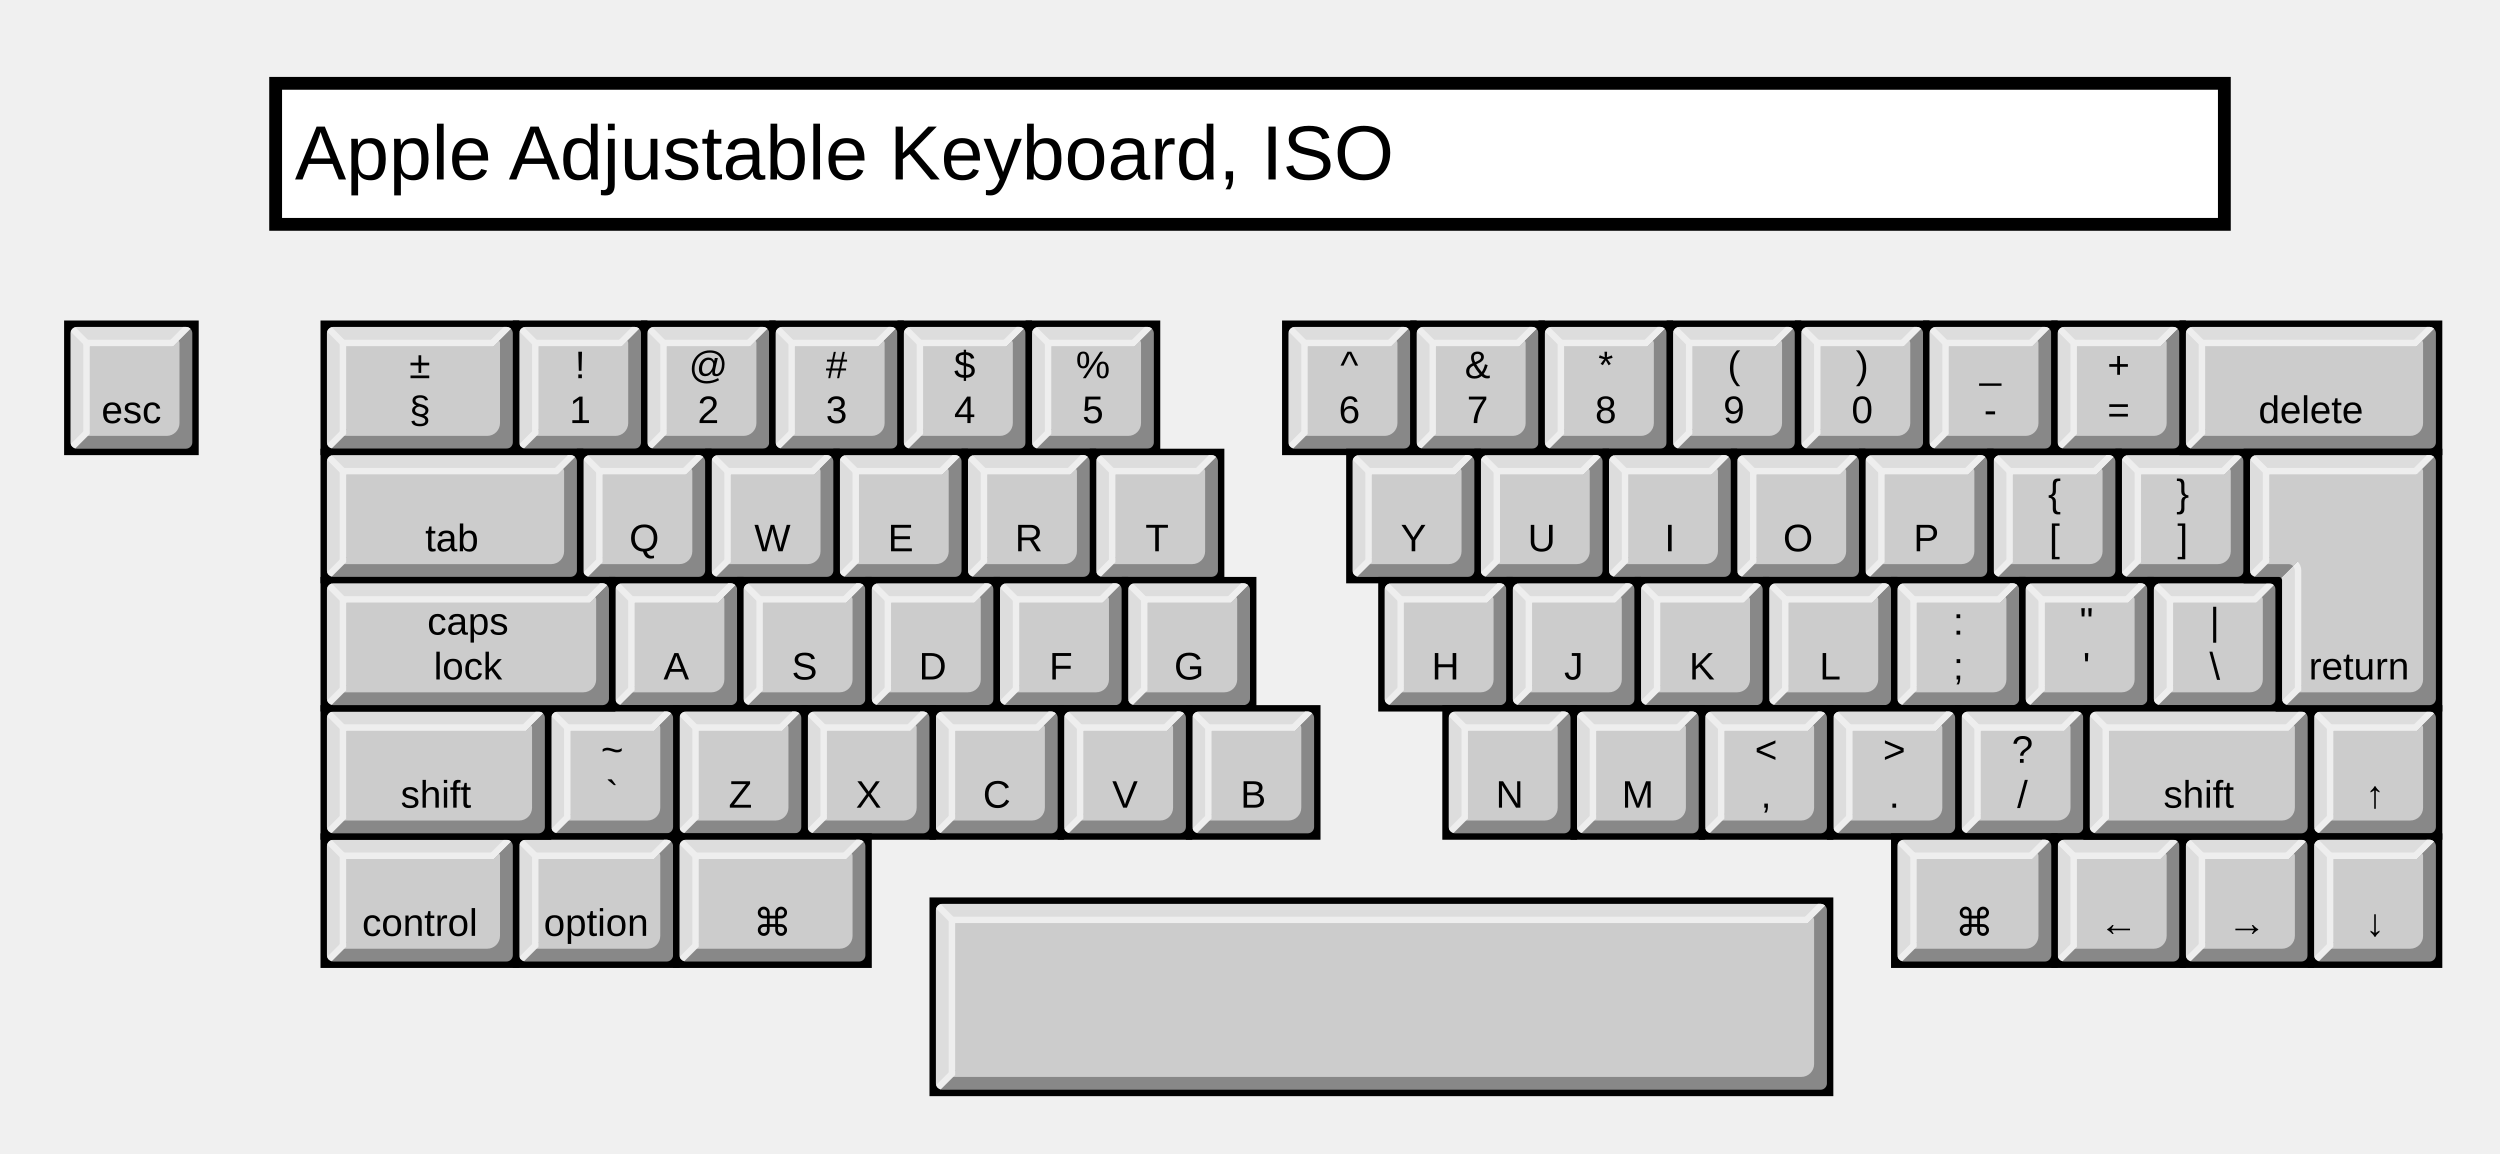
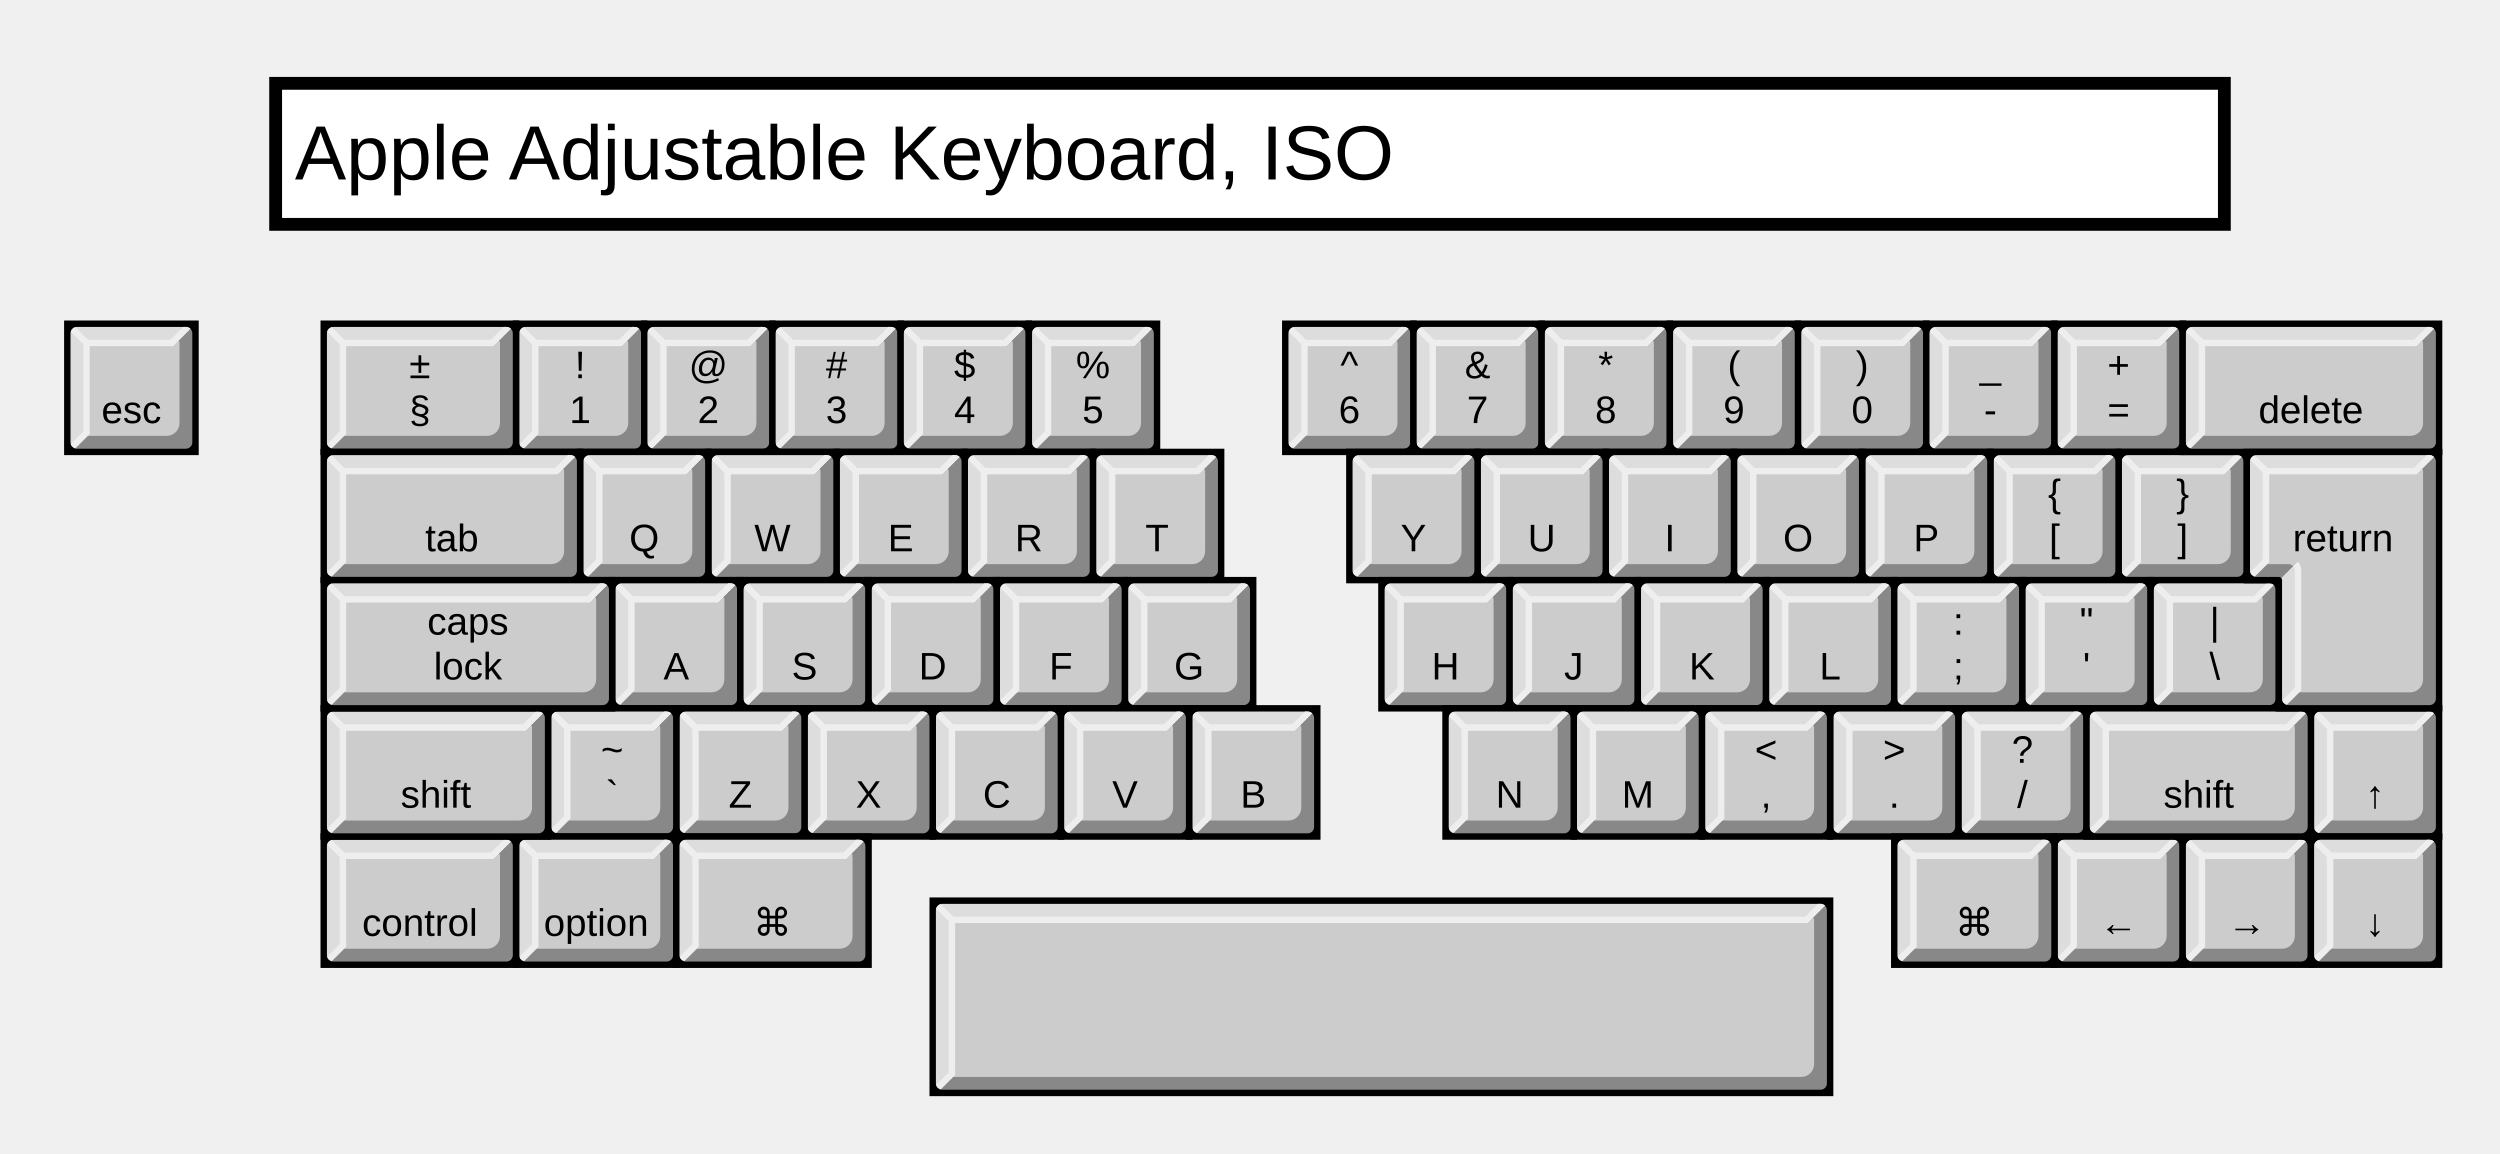
<svg xmlns="http://www.w3.org/2000/svg" xmlns:xlink="http://www.w3.org/1999/xlink" version="1.1" width="780" height="360" viewBox="0 0 390 180">
  <defs>
    <g id="shape0">
-       <path fill="#000000" d="M 16 5 L 16 16 L 5 16 L 5 5 Z M 0 0 L 0 5 L 0 16 L 0 21 L 21 21 L 21 16 L 21 5 L 21 0 Z" />
-       <path fill="#888888" d="M 19.707 1.293 L 16 5 L 16 16 L 5 16 L 1.293 19.707 C 1.474 19.888 1.724 20 2 20 L 19 20 C 19.553 20 20 19.553 20 19 L 20 16 L 20 5 L 20 2 C 20 1.724 19.888 1.474 19.707 1.293 Z" />
-       <path fill="#DDDDDD" d="M 2 1 C 1.448 1 1 1.448 1 2 L 1 5 L 1 16 L 1 19 C 1 19.276 1.112 19.526 1.293 19.707 L 5 16 L 5 16 L 5 5 L 16 5 L 16 5 L 19.707 1.293 C 19.526 1.112 19.276 1 19 1 Z" />
-       <path fill="#EEEEEE" d="M 3.5 3 C 3.224 3 3 3.224 3 3.5 L 3 5 L 3 16 L 3 17.5 C 3 17.639 3.056 17.764 3.146 17.854 L 5 16 L 5 16 L 5 5 L 16 5 L 16 5 L 17.854 3.146 C 17.764 3.056 17.639 3 17.5 3 Z" />
-       <path fill="#CCCCCC" d="M 17.854 3.146 L 17 4 L 4 4 L 4 5 L 4 16 L 4 17 L 3.146 17.854 C 3.237 17.944 3.362 18 3.5 18 L 16 18 L 16 18 L 16 18 C 17.104 18 18 17.104 18 16 L 18 16 L 18 5 L 18 3.5 C 18 3.362 17.944 3.237 17.854 3.146 Z" />
-       <path fill="#EEEEEE" d="M 18.586 1 L 16.293 3.293 L 17 4 L 19.707 1.293 C 19.526 1.112 19.276 1 19 1 Z M 1.756 1.049 C 1.405 1.14 1.14 1.405 1.049 1.756 L 3.646 4.353 L 4.354 3.646 L 1.756 1.049 Z M 3.646 16.646 L 1.049 19.244 C 1.14 19.595 1.405 19.86 1.756 19.951 L 4 17.707 L 4 17 L 3.646 16.646 Z" />
+       <g>
+         <path d="M 16 5 L 16 16 L 5 16 L 5 5 Z M 0 0 L 0 5 L 0 16 L 0 21 L 21 21 L 21 16 L 21 5 L 21 0 Z" fill="#000000" />
+         <path d="M 19.707 1.293 L 16 5 L 16 16 L 5 16 L 1.293 19.707 C 1.474 19.888 1.724 20 2 20 L 19 20 C 19.553 20 20 19.553 20 19 L 20 16 L 20 5 L 20 2 C 20 1.724 19.888 1.474 19.707 1.293 Z" fill="#888888" />
+         <path d="M 2 1 C 1.448 1 1 1.448 1 2 L 1 5 L 1 16 L 1 19 C 1 19.276 1.112 19.526 1.293 19.707 L 5 16 L 5 16 L 5 5 L 16 5 L 16 5 L 19.707 1.293 C 19.526 1.112 19.276 1 19 1 Z" fill="#dddddd" />
+         <path d="M 3.5 3 C 3.224 3 3 3.224 3 3.5 L 3 5 L 3 16 L 3 17.5 C 3 17.639 3.056 17.764 3.146 17.854 L 5 16 L 5 16 L 5 5 L 16 5 L 16 5 L 17.854 3.146 C 17.764 3.056 17.639 3 17.5 3 Z" fill="#eeeeee" />
+         <path d="M 17.854 3.146 L 17 4 L 4 4 L 4 5 L 4 16 L 4 17 L 3.146 17.854 C 3.237 17.944 3.362 18 3.5 18 L 16 18 L 16 18 L 16 18 C 17.104 18 18 17.104 18 16 L 18 16 L 18 5 L 18 3.5 C 18 3.362 17.944 3.237 17.854 3.146 Z" fill="#cccccc" />
+         <path d="M 18.586 1 L 16.293 3.293 L 17 4 L 19.707 1.293 C 19.526 1.112 19.276 1 19 1 Z M 1.756 1.049 C 1.405 1.14 1.14 1.405 1.049 1.756 L 3.646 4.353 L 4.354 3.646 L 1.756 1.049 Z M 3.646 16.646 L 1.049 19.244 C 1.14 19.595 1.405 19.86 1.756 19.951 L 4 17.707 L 4 17 L 3.646 16.646 Z" fill="#eeeeee" />
+       </g>
    </g>
    <g id="shape1">
-       <path fill="#000000" d="M 21 5 L 21 16 L 5 16 L 5 5 Z M 0 0 L 0 5 L 0 16 L 0 21 L 26 21 L 26 16 L 26 5 L 26 0 Z" />
-       <path fill="#888888" d="M 24.707 1.293 L 21 5 L 21 16 L 5 16 L 1.293 19.707 C 1.474 19.888 1.724 20 2 20 L 24 20 C 24.553 20 25 19.553 25 19 L 25 16 L 25 5 L 25 2 C 25 1.724 24.888 1.474 24.707 1.293 Z" />
-       <path fill="#DDDDDD" d="M 2 1 C 1.448 1 1 1.448 1 2 L 1 5 L 1 16 L 1 19 C 1 19.276 1.112 19.526 1.293 19.707 L 5 16 L 5 16 L 5 5 L 21 5 L 21 5 L 24.707 1.293 C 24.526 1.112 24.276 1 24 1 Z" />
-       <path fill="#EEEEEE" d="M 3.5 3 C 3.224 3 3 3.224 3 3.5 L 3 5 L 3 16 L 3 17.5 C 3 17.639 3.056 17.764 3.146 17.854 L 5 16 L 5 16 L 5 5 L 21 5 L 21 5 L 22.854 3.146 C 22.764 3.056 22.639 3 22.5 3 Z" />
-       <path fill="#CCCCCC" d="M 22.854 3.146 L 22 4 L 4 4 L 4 5 L 4 16 L 4 17 L 3.146 17.854 C 3.237 17.944 3.362 18 3.5 18 L 21 18 L 21 18 L 21 18 C 22.104 18 23 17.104 23 16 L 23 16 L 23 5 L 23 3.5 C 23 3.362 22.944 3.237 22.854 3.146 Z" />
-       <path fill="#EEEEEE" d="M 23.586 1 L 21.293 3.293 L 22 4 L 24.707 1.293 C 24.526 1.112 24.276 1 24 1 Z M 1.756 1.049 C 1.405 1.14 1.14 1.405 1.049 1.756 L 3.646 4.353 L 4.354 3.646 L 1.756 1.049 Z M 3.646 16.646 L 1.049 19.244 C 1.14 19.595 1.405 19.86 1.756 19.951 L 4 17.707 L 4 17 L 3.646 16.646 Z" />
+       <g>
+         <path d="M 21 5 L 21 16 L 5 16 L 5 5 Z M 0 0 L 0 5 L 0 16 L 0 21 L 26 21 L 26 16 L 26 5 L 26 0 Z" fill="#000000" />
+         <path d="M 24.707 1.293 L 21 5 L 21 16 L 5 16 L 1.293 19.707 C 1.474 19.888 1.724 20 2 20 L 24 20 C 24.553 20 25 19.553 25 19 L 25 16 L 25 5 L 25 2 C 25 1.724 24.888 1.474 24.707 1.293 Z" fill="#888888" />
+         <path d="M 2 1 C 1.448 1 1 1.448 1 2 L 1 5 L 1 16 L 1 19 C 1 19.276 1.112 19.526 1.293 19.707 L 5 16 L 5 16 L 5 5 L 21 5 L 21 5 L 24.707 1.293 C 24.526 1.112 24.276 1 24 1 Z" fill="#dddddd" />
+         <path d="M 3.5 3 C 3.224 3 3 3.224 3 3.5 L 3 5 L 3 16 L 3 17.5 C 3 17.639 3.056 17.764 3.146 17.854 L 5 16 L 5 16 L 5 5 L 21 5 L 21 5 L 22.854 3.146 C 22.764 3.056 22.639 3 22.5 3 Z" fill="#eeeeee" />
+         <path d="M 22.854 3.146 L 22 4 L 4 4 L 4 5 L 4 16 L 4 17 L 3.146 17.854 C 3.237 17.944 3.362 18 3.5 18 L 21 18 L 21 18 L 21 18 C 22.104 18 23 17.104 23 16 L 23 16 L 23 5 L 23 3.5 C 23 3.362 22.944 3.237 22.854 3.146 Z" fill="#cccccc" />
+         <path d="M 23.586 1 L 21.293 3.293 L 22 4 L 24.707 1.293 C 24.526 1.112 24.276 1 24 1 Z M 1.756 1.049 C 1.405 1.14 1.14 1.405 1.049 1.756 L 3.646 4.353 L 4.354 3.646 L 1.756 1.049 Z M 3.646 16.646 L 1.049 19.244 C 1.14 19.595 1.405 19.86 1.756 19.951 L 4 17.707 L 4 17 L 3.646 16.646 Z" fill="#eeeeee" />
+       </g>
    </g>
    <g id="shape2">
-       <path fill="#000000" d="M 0 0 L 0 5 L 0 16 L 0 21 L 26 21 L 26 16 L 5 16 L 5 5 L 26 5 L 26 0 Z M 26 0 L 26 5 L 26 16 L 26 21 L 31 21 L 31 16 L 31 5 L 31 0 Z" />
-       <path fill="#888888" d="M 5 16 L 1.293 19.707 C 1.474 19.888 1.724 20 2 20 L 26 20 L 26 16 Z M 29.707 1.293 L 26 5 L 26 16 L 26 20 L 29 20 C 29.553 20 30 19.553 30 19 L 30 16 L 30 5 L 30 2 C 30 1.724 29.888 1.474 29.707 1.293 Z" />
-       <path fill="#DDDDDD" d="M 26 1 L 26 5 L 29.707 1.293 C 29.526 1.112 29.276 1 29 1 Z M 2 1 C 1.448 1 1 1.448 1 2 L 1 5 L 1 16 L 1 19 C 1 19.276 1.112 19.526 1.293 19.707 L 5 16 L 5 16 L 5 5 L 26 5 L 26 1 Z" />
-       <path fill="#EEEEEE" d="M 26 3 L 26 5 L 27.854 3.146 C 27.764 3.056 27.639 3 27.5 3 Z M 3.5 3 C 3.224 3 3 3.224 3 3.5 L 3 5 L 3 16 L 3 17.5 C 3 17.639 3.056 17.764 3.146 17.854 L 5 16 L 5 16 L 5 5 L 26 5 L 26 3 Z" />
-       <path fill="#CCCCCC" d="M 27.854 3.146 L 27 4 L 26 4 L 26 5 L 26 5 L 26 4 L 4 4 L 4 5 L 4 16 L 4 17 L 3.146 17.854 C 3.237 17.944 3.362 18 3.5 18 L 26 18 L 26 16 L 26 16 L 26 18 C 27.104 18 28 17.104 28 16 L 28 16 L 28 5 L 28 3.5 C 28 3.362 27.944 3.237 27.854 3.146 Z" />
-       <path fill="#EEEEEE" d="M 28.586 1 L 26.293 3.293 L 27 4 L 29.707 1.293 C 29.526 1.112 29.276 1 29 1 Z M 1.756 1.049 C 1.405 1.14 1.14 1.405 1.049 1.756 L 3.646 4.353 L 4.354 3.646 L 1.756 1.049 Z M 3.646 16.646 L 1.049 19.244 C 1.14 19.595 1.405 19.86 1.756 19.951 L 4 17.707 L 4 17 L 3.646 16.646 Z" />
+       <g>
+         <path d="M 0 0 L 0 5 L 0 16 L 0 21 L 26 21 L 26 16 L 5 16 L 5 5 L 26 5 L 26 0 Z M 26 0 L 26 5 L 26 16 L 26 21 L 31 21 L 31 16 L 31 5 L 31 0 Z" fill="#000000" />
+         <path d="M 5 16 L 1.293 19.707 C 1.474 19.888 1.724 20 2 20 L 26 20 L 26 16 Z M 29.707 1.293 L 26 5 L 26 16 L 26 20 L 29 20 C 29.553 20 30 19.553 30 19 L 30 16 L 30 5 L 30 2 C 30 1.724 29.888 1.474 29.707 1.293 Z" fill="#888888" />
+         <path d="M 26 1 L 26 5 L 29.707 1.293 C 29.526 1.112 29.276 1 29 1 Z M 2 1 C 1.448 1 1 1.448 1 2 L 1 5 L 1 16 L 1 19 C 1 19.276 1.112 19.526 1.293 19.707 L 5 16 L 5 16 L 5 5 L 26 5 L 26 1 Z" fill="#dddddd" />
+         <path d="M 26 3 L 26 5 L 27.854 3.146 C 27.764 3.056 27.639 3 27.5 3 Z M 3.5 3 C 3.224 3 3 3.224 3 3.5 L 3 5 L 3 16 L 3 17.5 C 3 17.639 3.056 17.764 3.146 17.854 L 5 16 L 5 16 L 5 5 L 26 5 L 26 3 Z" fill="#eeeeee" />
+         <path d="M 27.854 3.146 L 27 4 L 26 4 L 26 5 L 26 5 L 26 4 L 4 4 L 4 5 L 4 16 L 4 17 L 3.146 17.854 C 3.237 17.944 3.362 18 3.5 18 L 26 18 L 26 16 L 26 16 L 26 18 C 27.104 18 28 17.104 28 16 L 28 16 L 28 5 L 28 3.5 C 28 3.362 27.944 3.237 27.854 3.146 Z" fill="#cccccc" />
+         <path d="M 28.586 1 L 26.293 3.293 L 27 4 L 29.707 1.293 C 29.526 1.112 29.276 1 29 1 Z M 1.756 1.049 C 1.405 1.14 1.14 1.405 1.049 1.756 L 3.646 4.353 L 4.354 3.646 L 1.756 1.049 Z M 3.646 16.646 L 1.049 19.244 C 1.14 19.595 1.405 19.86 1.756 19.951 L 4 17.707 L 4 17 L 3.646 16.646 Z" fill="#eeeeee" />
+       </g>
    </g>
    <g id="shape3">
-       <path fill="#000000" d="M 0 0 L 0 5 L 0 16 L 0 21 L 31 21 L 31 16 L 5 16 L 5 5 L 31 5 L 31 0 Z M 31 0 L 31 5 L 31 16 L 31 21 L 36 21 L 36 16 L 36 5 L 36 0 Z" />
-       <path fill="#888888" d="M 5 16 L 1.293 19.707 C 1.474 19.888 1.724 20 2 20 L 31 20 L 31 16 Z M 34.707 1.293 L 31 5 L 31 16 L 31 20 L 34 20 C 34.553 20 35 19.553 35 19 L 35 16 L 35 5 L 35 2 C 35 1.724 34.888 1.474 34.707 1.293 Z" />
-       <path fill="#DDDDDD" d="M 31 1 L 31 5 L 34.707 1.293 C 34.526 1.112 34.276 1 34 1 Z M 2 1 C 1.448 1 1 1.448 1 2 L 1 5 L 1 16 L 1 19 C 1 19.276 1.112 19.526 1.293 19.707 L 5 16 L 5 16 L 5 5 L 31 5 L 31 1 Z" />
-       <path fill="#EEEEEE" d="M 31 3 L 31 5 L 32.854 3.146 C 32.764 3.056 32.639 3 32.5 3 Z M 3.5 3 C 3.224 3 3 3.224 3 3.5 L 3 5 L 3 16 L 3 17.5 C 3 17.639 3.056 17.764 3.146 17.854 L 5 16 L 5 16 L 5 5 L 31 5 L 31 3 Z" />
-       <path fill="#CCCCCC" d="M 32.854 3.146 L 32 4 L 31 4 L 31 5 L 31 5 L 31 4 L 4 4 L 4 5 L 4 16 L 4 17 L 3.146 17.854 C 3.237 17.944 3.362 18 3.5 18 L 31 18 L 31 16 L 31 16 L 31 18 C 32.104 18 33 17.104 33 16 L 33 16 L 33 5 L 33 3.5 C 33 3.362 32.944 3.237 32.854 3.146 Z" />
-       <path fill="#EEEEEE" d="M 33.586 1 L 31.293 3.293 L 32 4 L 34.707 1.293 C 34.526 1.112 34.276 1 34 1 Z M 1.756 1.049 C 1.405 1.14 1.14 1.405 1.049 1.756 L 3.646 4.353 L 4.354 3.646 L 1.756 1.049 Z M 3.646 16.646 L 1.049 19.244 C 1.14 19.595 1.405 19.86 1.756 19.951 L 4 17.707 L 4 17 L 3.646 16.646 Z" />
+       <g>
+         <path d="M 0 0 L 0 5 L 0 16 L 0 21 L 31 21 L 31 16 L 5 16 L 5 5 L 31 5 L 31 0 Z M 31 0 L 31 5 L 31 16 L 31 21 L 36 21 L 36 16 L 36 5 L 36 0 Z" fill="#000000" />
+         <path d="M 5 16 L 1.293 19.707 C 1.474 19.888 1.724 20 2 20 L 31 20 L 31 16 Z M 34.707 1.293 L 31 5 L 31 16 L 31 20 L 34 20 C 34.553 20 35 19.553 35 19 L 35 16 L 35 5 L 35 2 C 35 1.724 34.888 1.474 34.707 1.293 Z" fill="#888888" />
+         <path d="M 31 1 L 31 5 L 34.707 1.293 C 34.526 1.112 34.276 1 34 1 Z M 2 1 C 1.448 1 1 1.448 1 2 L 1 5 L 1 16 L 1 19 C 1 19.276 1.112 19.526 1.293 19.707 L 5 16 L 5 16 L 5 5 L 31 5 L 31 1 Z" fill="#dddddd" />
+         <path d="M 31 3 L 31 5 L 32.854 3.146 C 32.764 3.056 32.639 3 32.5 3 Z M 3.5 3 C 3.224 3 3 3.224 3 3.5 L 3 5 L 3 16 L 3 17.5 C 3 17.639 3.056 17.764 3.146 17.854 L 5 16 L 5 16 L 5 5 L 31 5 L 31 3 Z" fill="#eeeeee" />
+         <path d="M 32.854 3.146 L 32 4 L 31 4 L 31 5 L 31 5 L 31 4 L 4 4 L 4 5 L 4 16 L 4 17 L 3.146 17.854 C 3.237 17.944 3.362 18 3.5 18 L 31 18 L 31 16 L 31 16 L 31 18 C 32.104 18 33 17.104 33 16 L 33 16 L 33 5 L 33 3.5 C 33 3.362 32.944 3.237 32.854 3.146 Z" fill="#cccccc" />
+         <path d="M 33.586 1 L 31.293 3.293 L 32 4 L 34.707 1.293 C 34.526 1.112 34.276 1 34 1 Z M 1.756 1.049 C 1.405 1.14 1.14 1.405 1.049 1.756 L 3.646 4.353 L 4.354 3.646 L 1.756 1.049 Z M 3.646 16.646 L 1.049 19.244 C 1.14 19.595 1.405 19.86 1.756 19.951 L 4 17.707 L 4 17 L 3.646 16.646 Z" fill="#eeeeee" />
+       </g>
    </g>
    <g id="shape4">
-       <path fill="#000000" d="M 0 0 L 0 5 L 0 16 L 0 21 L 36 21 L 36 16 L 5 16 L 5 5 L 36 5 L 36 0 Z M 36 0 L 36 5 L 36 16 L 36 21 L 41 21 L 41 16 L 41 5 L 41 0 Z" />
-       <path fill="#888888" d="M 5 16 L 1.293 19.707 C 1.474 19.888 1.724 20 2 20 L 36 20 L 36 16 Z M 39.707 1.293 L 36 5 L 36 16 L 36 20 L 39 20 C 39.553 20 40 19.553 40 19 L 40 16 L 40 5 L 40 2 C 40 1.724 39.888 1.474 39.707 1.293 Z" />
-       <path fill="#DDDDDD" d="M 36 1 L 36 5 L 39.707 1.293 C 39.526 1.112 39.276 1 39 1 Z M 2 1 C 1.448 1 1 1.448 1 2 L 1 5 L 1 16 L 1 19 C 1 19.276 1.112 19.526 1.293 19.707 L 5 16 L 5 16 L 5 5 L 36 5 L 36 1 Z" />
-       <path fill="#EEEEEE" d="M 36 3 L 36 5 L 37.854 3.146 C 37.764 3.056 37.639 3 37.5 3 Z M 3.5 3 C 3.224 3 3 3.224 3 3.5 L 3 5 L 3 16 L 3 17.5 C 3 17.639 3.056 17.764 3.146 17.854 L 5 16 L 5 16 L 5 5 L 36 5 L 36 3 Z" />
-       <path fill="#CCCCCC" d="M 37.854 3.146 L 37 4 L 36 4 L 36 5 L 36 5 L 36 4 L 4 4 L 4 5 L 4 16 L 4 17 L 3.146 17.854 C 3.237 17.944 3.362 18 3.5 18 L 36 18 L 36 16 L 36 16 L 36 18 C 37.104 18 38 17.104 38 16 L 38 16 L 38 5 L 38 3.5 C 38 3.362 37.944 3.237 37.854 3.146 Z" />
-       <path fill="#EEEEEE" d="M 38.586 1 L 36.293 3.293 L 37 4 L 39.707 1.293 C 39.526 1.112 39.276 1 39 1 Z M 1.756 1.049 C 1.405 1.14 1.14 1.405 1.049 1.756 L 3.646 4.353 L 4.354 3.646 L 1.756 1.049 Z M 3.646 16.646 L 1.049 19.244 C 1.14 19.595 1.405 19.86 1.756 19.951 L 4 17.707 L 4 17 L 3.646 16.646 Z" />
+       <g>
+         <path d="M 0 0 L 0 5 L 0 16 L 0 21 L 36 21 L 36 16 L 5 16 L 5 5 L 36 5 L 36 0 Z M 36 0 L 36 5 L 36 16 L 36 21 L 41 21 L 41 16 L 41 5 L 41 0 Z" fill="#000000" />
+         <path d="M 5 16 L 1.293 19.707 C 1.474 19.888 1.724 20 2 20 L 36 20 L 36 16 Z M 39.707 1.293 L 36 5 L 36 16 L 36 20 L 39 20 C 39.553 20 40 19.553 40 19 L 40 16 L 40 5 L 40 2 C 40 1.724 39.888 1.474 39.707 1.293 Z" fill="#888888" />
+         <path d="M 36 1 L 36 5 L 39.707 1.293 C 39.526 1.112 39.276 1 39 1 Z M 2 1 C 1.448 1 1 1.448 1 2 L 1 5 L 1 16 L 1 19 C 1 19.276 1.112 19.526 1.293 19.707 L 5 16 L 5 16 L 5 5 L 36 5 L 36 1 Z" fill="#dddddd" />
+         <path d="M 36 3 L 36 5 L 37.854 3.146 C 37.764 3.056 37.639 3 37.5 3 Z M 3.5 3 C 3.224 3 3 3.224 3 3.5 L 3 5 L 3 16 L 3 17.5 C 3 17.639 3.056 17.764 3.146 17.854 L 5 16 L 5 16 L 5 5 L 36 5 L 36 3 Z" fill="#eeeeee" />
+         <path d="M 37.854 3.146 L 37 4 L 36 4 L 36 5 L 36 5 L 36 4 L 4 4 L 4 5 L 4 16 L 4 17 L 3.146 17.854 C 3.237 17.944 3.362 18 3.5 18 L 36 18 L 36 16 L 36 16 L 36 18 C 37.104 18 38 17.104 38 16 L 38 16 L 38 5 L 38 3.5 C 38 3.362 37.944 3.237 37.854 3.146 Z" fill="#cccccc" />
+         <path d="M 38.586 1 L 36.293 3.293 L 37 4 L 39.707 1.293 C 39.526 1.112 39.276 1 39 1 Z M 1.756 1.049 C 1.405 1.14 1.14 1.405 1.049 1.756 L 3.646 4.353 L 4.354 3.646 L 1.756 1.049 Z M 3.646 16.646 L 1.049 19.244 C 1.14 19.595 1.405 19.86 1.756 19.951 L 4 17.707 L 4 17 L 3.646 16.646 Z" fill="#eeeeee" />
+       </g>
    </g>
    <g id="shape5">
-       <path fill="#000000" d="M 0 0 L 0 5 L 0 16 L 0 21 L 41 21 L 41 16 L 5 16 L 5 5 L 41 5 L 41 0 Z M 41 0 L 41 5 L 41 16 L 41 21 L 46 21 L 46 16 L 46 5 L 46 0 Z" />
-       <path fill="#888888" d="M 5 16 L 1.293 19.707 C 1.474 19.888 1.724 20 2 20 L 41 20 L 41 16 Z M 44.707 1.293 L 41 5 L 41 16 L 41 20 L 44 20 C 44.553 20 45 19.553 45 19 L 45 16 L 45 5 L 45 2 C 45 1.724 44.888 1.474 44.707 1.293 Z" />
-       <path fill="#DDDDDD" d="M 41 1 L 41 5 L 44.707 1.293 C 44.526 1.112 44.276 1 44 1 Z M 2 1 C 1.448 1 1 1.448 1 2 L 1 5 L 1 16 L 1 19 C 1 19.276 1.112 19.526 1.293 19.707 L 5 16 L 5 16 L 5 5 L 41 5 L 41 1 Z" />
-       <path fill="#EEEEEE" d="M 41 3 L 41 5 L 42.854 3.146 C 42.764 3.056 42.639 3 42.5 3 Z M 3.5 3 C 3.224 3 3 3.224 3 3.5 L 3 5 L 3 16 L 3 17.5 C 3 17.639 3.056 17.764 3.146 17.854 L 5 16 L 5 16 L 5 5 L 41 5 L 41 3 Z" />
-       <path fill="#CCCCCC" d="M 42.854 3.146 L 42 4 L 41 4 L 41 5 L 41 5 L 41 4 L 4 4 L 4 5 L 4 16 L 4 17 L 3.146 17.854 C 3.237 17.944 3.362 18 3.5 18 L 41 18 L 41 16 L 41 16 L 41 18 C 42.104 18 43 17.104 43 16 L 43 16 L 43 5 L 43 3.5 C 43 3.362 42.944 3.237 42.854 3.146 Z" />
-       <path fill="#EEEEEE" d="M 43.586 1 L 41.293 3.293 L 42 4 L 44.707 1.293 C 44.526 1.112 44.276 1 44 1 Z M 1.756 1.049 C 1.405 1.14 1.14 1.405 1.049 1.756 L 3.646 4.353 L 4.354 3.646 L 1.756 1.049 Z M 3.646 16.646 L 1.049 19.244 C 1.14 19.595 1.405 19.86 1.756 19.951 L 4 17.707 L 4 17 L 3.646 16.646 Z" />
+       <g>
+         <path d="M 0 0 L 0 5 L 0 16 L 0 21 L 41 21 L 41 16 L 5 16 L 5 5 L 41 5 L 41 0 Z M 41 0 L 41 5 L 41 16 L 41 21 L 46 21 L 46 16 L 46 5 L 46 0 Z" fill="#000000" />
+         <path d="M 5 16 L 1.293 19.707 C 1.474 19.888 1.724 20 2 20 L 41 20 L 41 16 Z M 44.707 1.293 L 41 5 L 41 16 L 41 20 L 44 20 C 44.553 20 45 19.553 45 19 L 45 16 L 45 5 L 45 2 C 45 1.724 44.888 1.474 44.707 1.293 Z" fill="#888888" />
+         <path d="M 41 1 L 41 5 L 44.707 1.293 C 44.526 1.112 44.276 1 44 1 Z M 2 1 C 1.448 1 1 1.448 1 2 L 1 5 L 1 16 L 1 19 C 1 19.276 1.112 19.526 1.293 19.707 L 5 16 L 5 16 L 5 5 L 41 5 L 41 1 Z" fill="#dddddd" />
+         <path d="M 41 3 L 41 5 L 42.854 3.146 C 42.764 3.056 42.639 3 42.5 3 Z M 3.5 3 C 3.224 3 3 3.224 3 3.5 L 3 5 L 3 16 L 3 17.5 C 3 17.639 3.056 17.764 3.146 17.854 L 5 16 L 5 16 L 5 5 L 41 5 L 41 3 Z" fill="#eeeeee" />
+         <path d="M 42.854 3.146 L 42 4 L 41 4 L 41 5 L 41 5 L 41 4 L 4 4 L 4 5 L 4 16 L 4 17 L 3.146 17.854 C 3.237 17.944 3.362 18 3.5 18 L 41 18 L 41 16 L 41 16 L 41 18 C 42.104 18 43 17.104 43 16 L 43 16 L 43 5 L 43 3.5 C 43 3.362 42.944 3.237 42.854 3.146 Z" fill="#cccccc" />
+         <path d="M 43.586 1 L 41.293 3.293 L 42 4 L 44.707 1.293 C 44.526 1.112 44.276 1 44 1 Z M 1.756 1.049 C 1.405 1.14 1.14 1.405 1.049 1.756 L 3.646 4.353 L 4.354 3.646 L 1.756 1.049 Z M 3.646 16.646 L 1.049 19.244 C 1.14 19.595 1.405 19.86 1.756 19.951 L 4 17.707 L 4 17 L 3.646 16.646 Z" fill="#eeeeee" />
+       </g>
    </g>
    <g id="shape6">
-       <path fill="#000000" d="M 0 0 L 0 5 L 0 26 L 5 26 L 5 5 L 136 5 L 136 26 L 141 26 L 141 5 L 141 0 Z M 0 26 L 0 31 L 141 31 L 141 26 Z" />
-       <path fill="#888888" d="M 139.707 1.293 L 136 5 L 136 26 L 140 26 L 140 5 L 140 2 C 140 1.724 139.888 1.474 139.707 1.293 Z M 5 26 L 1.293 29.707 C 1.474 29.888 1.724 30 2 30 L 139 30 C 139.553 30 140 29.553 140 29 L 140 26 Z" />
-       <path fill="#DDDDDD" d="M 2 1 C 1.448 1 1 1.448 1 2 L 1 5 L 1 26 L 5 26 L 5 5 L 136 5 L 136 5 L 139.707 1.293 C 139.526 1.112 139.276 1 139 1 Z M 1 26 L 1 29 C 1 29.276 1.112 29.526 1.293 29.707 L 5 26 Z" />
-       <path fill="#EEEEEE" d="M 3.5 3 C 3.224 3 3 3.224 3 3.5 L 3 5 L 3 26 L 5 26 L 5 5 L 136 5 L 136 5 L 137.854 3.146 C 137.764 3.056 137.639 3 137.5 3 Z M 3 26 L 3 27.5 C 3 27.639 3.056 27.764 3.146 27.854 L 5 26 Z" />
-       <path fill="#CCCCCC" d="M 137.854 3.146 L 137 4 L 4 4 L 4 5 L 4 26 L 5 26 L 5 26 L 4 26 L 4 27 L 3.146 27.854 C 3.237 27.944 3.362 28 3.5 28 L 136 28 L 136 28 L 136 28 C 137.104 28 138 27.104 138 26 L 136 26 L 136 26 L 138 26 L 138 5 L 138 3.5 C 138 3.362 137.944 3.237 137.854 3.146 Z" />
-       <path fill="#EEEEEE" d="M 138.586 1 L 136.293 3.293 L 137 4 L 139.707 1.293 C 139.526 1.112 139.276 1 139 1 Z M 1.756 1.049 C 1.405 1.14 1.14 1.405 1.049 1.756 L 3.646 4.353 L 4.354 3.646 L 1.756 1.049 Z M 3.646 26.646 L 1.049 29.244 C 1.14 29.595 1.405 29.86 1.756 29.951 L 4 27.707 L 4 27 L 3.646 26.646 Z" />
+       <g>
+         <path d="M 0 0 L 0 5 L 0 26 L 5 26 L 5 5 L 136 5 L 136 26 L 141 26 L 141 5 L 141 0 Z M 0 26 L 0 31 L 141 31 L 141 26 Z" fill="#000000" />
+         <path d="M 139.707 1.293 L 136 5 L 136 26 L 140 26 L 140 5 L 140 2 C 140 1.724 139.888 1.474 139.707 1.293 Z M 5 26 L 1.293 29.707 C 1.474 29.888 1.724 30 2 30 L 139 30 C 139.553 30 140 29.553 140 29 L 140 26 Z" fill="#888888" />
+         <path d="M 2 1 C 1.448 1 1 1.448 1 2 L 1 5 L 1 26 L 5 26 L 5 5 L 136 5 L 136 5 L 139.707 1.293 C 139.526 1.112 139.276 1 139 1 Z M 1 26 L 1 29 C 1 29.276 1.112 29.526 1.293 29.707 L 5 26 Z" fill="#dddddd" />
+         <path d="M 3.5 3 C 3.224 3 3 3.224 3 3.5 L 3 5 L 3 26 L 5 26 L 5 5 L 136 5 L 136 5 L 137.854 3.146 C 137.764 3.056 137.639 3 137.5 3 Z M 3 26 L 3 27.5 C 3 27.639 3.056 27.764 3.146 27.854 L 5 26 Z" fill="#eeeeee" />
+         <path d="M 137.854 3.146 L 137 4 L 4 4 L 4 5 L 4 26 L 5 26 L 5 26 L 4 26 L 4 27 L 3.146 27.854 C 3.237 27.944 3.362 28 3.5 28 L 136 28 L 136 28 L 136 28 C 137.104 28 138 27.104 138 26 L 136 26 L 136 26 L 138 26 L 138 5 L 138 3.5 C 138 3.362 137.944 3.237 137.854 3.146 Z" fill="#cccccc" />
+         <path d="M 138.586 1 L 136.293 3.293 L 137 4 L 139.707 1.293 C 139.526 1.112 139.276 1 139 1 Z M 1.756 1.049 C 1.405 1.14 1.14 1.405 1.049 1.756 L 3.646 4.353 L 4.354 3.646 L 1.756 1.049 Z M 3.646 26.646 L 1.049 29.244 C 1.14 29.595 1.405 29.86 1.756 29.951 L 4 27.707 L 4 27 L 3.646 26.646 Z" fill="#eeeeee" />
+       </g>
    </g>
    <g id="shape7">
-       <path fill="#000000" d="M 0 0 L 0 5 L 0 16 L 0 21 L 5 21 L 5 36 L 5 41 L 31 41 L 31 36 L 31 24 L 31 21 L 31 5 L 31 0 L 26 0 L 26 5 L 26 21 L 26 24 L 26 36 L 10 36 L 10 21 L 10 16 L 5 16 L 5 5 L 26 5 L 26 0 Z" />
-       <path fill="#888888" d="M 5 16 L 1.293 19.707 C 1.474 19.888 1.724 20 2 20 L 5.5 20 C 5.639 20 5.764 20.056 5.854 20.146 L 10 16 Z M 29.707 1.293 L 26 5 L 26 21 L 26 24 L 26 36 L 10 36 L 6.293 39.707 C 6.474 39.888 6.724 40 7 40 L 29 40 C 29.553 40 30 39.553 30 39 L 30 36 L 30 24 L 30 21 L 30 5 L 30 2 C 30 1.724 29.888 1.474 29.707 1.293 Z" />
-       <path fill="#DDDDDD" d="M 26 1 L 26 5 L 29.707 1.293 C 29.526 1.112 29.276 1 29 1 Z M 2 1 C 1.448 1 1 1.448 1 2 L 1 5 L 1 16 L 1 19 C 1 19.276 1.112 19.526 1.293 19.707 L 5 16 L 5 16 L 5 5 L 26 5 L 26 1 Z M 10 16 L 5.854 20.146 C 5.944 20.237 6 20.362 6 20.5 L 6 21 L 6 36 L 6 39 C 6 39.276 6.112 39.526 6.293 39.707 L 10 36 L 10 21 L 10 16 Z" />
-       <path fill="#EEEEEE" d="M 26 3 L 26 5 L 27.854 3.146 C 27.764 3.056 27.639 3 27.5 3 Z M 3.5 3 C 3.224 3 3 3.224 3 3.5 L 3 5 L 3 16 L 3 17.5 C 3 17.639 3.056 17.764 3.146 17.854 L 5 16 L 5 16 L 5 5 L 26 5 L 26 3 Z M 10 16 L 7.707 18.293 C 7.888 18.474 8 18.724 8 19 L 8 21 L 8 36 L 8 37.5 C 8 37.639 8.056 37.764 8.146 37.854 L 10 36 L 10 21 L 10 16 Z" />
-       <path fill="#CCCCCC" d="M 27.854 3.146 L 27 4 L 26 4 L 26 5 L 26 5 L 26 4 L 4 4 L 4 5 L 4 16 L 4 17 L 3.146 17.854 C 3.237 17.944 3.362 18 3.5 18 L 7 18 C 7.276 18 7.526 18.112 7.707 18.293 L 8.414 17.586 C 8.776 17.948 9 18.448 9 19 L 9 21 L 9 36 L 9 37 L 8.146 37.854 C 8.237 37.944 8.362 38 8.5 38 L 26 38 L 26 38 L 26 38 C 27.104 38 28 37.104 28 36 L 28 24 L 28 21 L 28 5 L 28 3.5 C 28 3.362 27.944 3.237 27.854 3.146 Z" />
-       <path fill="#EEEEEE" d="M 28.586 1 L 26.293 3.293 L 27 4 L 29.707 1.293 C 29.526 1.112 29.276 1 29 1 Z M 1.756 1.049 C 1.405 1.14 1.14 1.405 1.049 1.756 L 3.646 4.353 L 4.354 3.646 L 1.756 1.049 Z M 3.646 16.646 L 1.049 19.244 C 1.14 19.595 1.405 19.86 1.756 19.951 L 4 17.707 L 4 17 L 3.646 16.646 Z M 8.646 36.646 L 6.049 39.244 C 6.14 39.595 6.405 39.86 6.756 39.951 L 9 37.707 L 9 37 L 8.646 36.646 Z" />
+       <g>
+         <path d="M 0 0 L 0 5 L 0 16 L 0 21 L 5 21 L 5 36 L 5 41 L 31 41 L 31 36 L 31 23.5 L 31 21 L 31 5 L 31 0 L 26 0 L 26 5 L 26 21 L 26 23.5 L 26 36 L 10 36 L 10 21 L 10 16 L 5 16 L 5 5 L 26 5 L 26 0 Z" fill="#000000" />
+         <path d="M 5 16 L 1.293 19.707 C 1.474 19.888 1.724 20 2 20 L 5.5 20 C 5.639 20 5.764 20.056 5.854 20.146 L 10 16 Z M 29.707 1.293 L 26 5 L 26 21 L 26 23.5 L 26 36 L 10 36 L 6.293 39.707 C 6.474 39.888 6.724 40 7 40 L 29 40 C 29.553 40 30 39.553 30 39 L 30 36 L 30 23.5 L 30 21 L 30 5 L 30 2 C 30 1.724 29.888 1.474 29.707 1.293 Z" fill="#888888" />
+         <path d="M 26 1 L 26 5 L 29.707 1.293 C 29.526 1.112 29.276 1 29 1 Z M 2 1 C 1.448 1 1 1.448 1 2 L 1 5 L 1 16 L 1 19 C 1 19.276 1.112 19.526 1.293 19.707 L 5 16 L 5 16 L 5 5 L 26 5 L 26 1 Z M 10 16 L 5.854 20.146 C 5.944 20.237 6 20.362 6 20.5 L 6 21 L 6 36 L 6 39 C 6 39.276 6.112 39.526 6.293 39.707 L 10 36 L 10 21 L 10 16 Z" fill="#dddddd" />
+         <path d="M 26 3 L 26 5 L 27.854 3.146 C 27.764 3.056 27.639 3 27.5 3 Z M 3.5 3 C 3.224 3 3 3.224 3 3.5 L 3 5 L 3 16 L 3 17.5 C 3 17.639 3.056 17.764 3.146 17.854 L 5 16 L 5 16 L 5 5 L 26 5 L 26 3 Z M 10 16 L 7.707 18.293 C 7.888 18.474 8 18.724 8 19 L 8 21 L 8 36 L 8 37.5 C 8 37.639 8.056 37.764 8.146 37.854 L 10 36 L 10 21 L 10 16 Z" fill="#eeeeee" />
+         <path d="M 27.854 3.146 L 27 4 L 26 4 L 26 5 L 26 5 L 26 4 L 4 4 L 4 5 L 4 16 L 4 17 L 3.146 17.854 C 3.237 17.944 3.362 18 3.5 18 L 7 18 C 7.276 18 7.526 18.112 7.707 18.293 L 8.414 17.586 C 8.776 17.948 9 18.448 9 19 L 9 21 L 9 36 L 9 37 L 8.146 37.854 C 8.237 37.944 8.362 38 8.5 38 L 26 38 L 26 38 L 26 38 C 27.104 38 28 37.104 28 36 L 28 23.5 L 28 21 L 28 5 L 28 3.5 C 28 3.362 27.944 3.237 27.854 3.146 Z" fill="#cccccc" />
+         <path d="M 28.586 1 L 26.293 3.293 L 27 4 L 29.707 1.293 C 29.526 1.112 29.276 1 29 1 Z M 1.756 1.049 C 1.405 1.14 1.14 1.405 1.049 1.756 L 3.646 4.353 L 4.354 3.646 L 1.756 1.049 Z M 3.646 16.646 L 1.049 19.244 C 1.14 19.595 1.405 19.86 1.756 19.951 L 4 17.707 L 4 17 L 3.646 16.646 Z M 8.646 36.646 L 6.049 39.244 C 6.14 39.595 6.405 39.86 6.756 39.951 L 9 37.707 L 9 37 L 8.646 36.646 Z" fill="#eeeeee" />
+       </g>
    </g>
  </defs>
-   <path class="textarea" d="M 43.0 13.0 L 43.0 35.0 L 347.0 35.0 L 347.0 13.0 Z" fill="white" stroke="black" stroke-width="2" />
+   <path class="textarea" d="M 43 13 L 43 35 L 347 35 L 347 13 Z" fill="white" stroke="black" stroke-width="2" />
  <text class="keyboardName" x="46" y="28" font-family="Arial" font-size="12">Apple Adjustable Keyboard, ISO</text>
  <g class="keyboard keyboardId17">
    <g class="key keyCode53">
      <use xlink:href="#shape0" transform="translate(10 50)" />
      <text x="20.5" y="66.0" text-anchor="middle" font-family="Arial" font-size="6">esc</text>
    </g>
    <g class="key keyCode18">
      <use xlink:href="#shape0" transform="translate(80 50)" />
      <text x="90.5" y="59.0" text-anchor="middle" font-family="Arial" font-size="6">!</text>
      <text x="90.5" y="66.0" text-anchor="middle" font-family="Arial" font-size="6">1</text>
    </g>
    <g class="key keyCode19">
      <use xlink:href="#shape0" transform="translate(100 50)" />
      <text x="110.5" y="59.0" text-anchor="middle" font-family="Arial" font-size="6">@</text>
      <text x="110.5" y="66.0" text-anchor="middle" font-family="Arial" font-size="6">2</text>
    </g>
    <g class="key keyCode20">
      <use xlink:href="#shape0" transform="translate(120 50)" />
      <text x="130.5" y="59.0" text-anchor="middle" font-family="Arial" font-size="6">#</text>
      <text x="130.5" y="66.0" text-anchor="middle" font-family="Arial" font-size="6">3</text>
    </g>
    <g class="key keyCode21">
      <use xlink:href="#shape0" transform="translate(140 50)" />
      <text x="150.5" y="59.0" text-anchor="middle" font-family="Arial" font-size="6">$</text>
      <text x="150.5" y="66.0" text-anchor="middle" font-family="Arial" font-size="6">4</text>
    </g>
    <g class="key keyCode23">
      <use xlink:href="#shape0" transform="translate(160 50)" />
      <text x="170.5" y="59.0" text-anchor="middle" font-family="Arial" font-size="6">%</text>
      <text x="170.5" y="66.0" text-anchor="middle" font-family="Arial" font-size="6">5</text>
    </g>
    <g class="key keyCode22">
      <use xlink:href="#shape0" transform="translate(200 50)" />
      <text x="210.5" y="59.0" text-anchor="middle" font-family="Arial" font-size="6">^</text>
      <text x="210.5" y="66.0" text-anchor="middle" font-family="Arial" font-size="6">6</text>
    </g>
    <g class="key keyCode26">
      <use xlink:href="#shape0" transform="translate(220 50)" />
      <text x="230.5" y="59.0" text-anchor="middle" font-family="Arial" font-size="6">&amp;</text>
      <text x="230.5" y="66.0" text-anchor="middle" font-family="Arial" font-size="6">7</text>
    </g>
    <g class="key keyCode28">
      <use xlink:href="#shape0" transform="translate(240 50)" />
      <text x="250.5" y="59.0" text-anchor="middle" font-family="Arial" font-size="6">*</text>
      <text x="250.5" y="66.0" text-anchor="middle" font-family="Arial" font-size="6">8</text>
    </g>
    <g class="key keyCode25">
      <use xlink:href="#shape0" transform="translate(260 50)" />
      <text x="270.5" y="59.0" text-anchor="middle" font-family="Arial" font-size="6">(</text>
      <text x="270.5" y="66.0" text-anchor="middle" font-family="Arial" font-size="6">9</text>
    </g>
    <g class="key keyCode29">
      <use xlink:href="#shape0" transform="translate(280 50)" />
      <text x="290.5" y="59.0" text-anchor="middle" font-family="Arial" font-size="6">)</text>
      <text x="290.5" y="66.0" text-anchor="middle" font-family="Arial" font-size="6">0</text>
    </g>
    <g class="key keyCode27">
      <use xlink:href="#shape0" transform="translate(300 50)" />
      <text x="310.5" y="59.0" text-anchor="middle" font-family="Arial" font-size="6">_</text>
      <text x="310.5" y="66.0" text-anchor="middle" font-family="Arial" font-size="6">-</text>
    </g>
    <g class="key keyCode24">
      <use xlink:href="#shape0" transform="translate(320 50)" />
      <text x="330.5" y="59.0" text-anchor="middle" font-family="Arial" font-size="6">+</text>
      <text x="330.5" y="66.0" text-anchor="middle" font-family="Arial" font-size="6">=</text>
    </g>
    <g class="key keyCode30">
      <use xlink:href="#shape0" transform="translate(330 70)" />
      <text x="340.5" y="79.0" text-anchor="middle" font-family="Arial" font-size="6">}</text>
      <text x="340.5" y="86.0" text-anchor="middle" font-family="Arial" font-size="6">]</text>
    </g>
    <g class="key keyCode33">
      <use xlink:href="#shape0" transform="translate(310 70)" />
      <text x="320.5" y="79.0" text-anchor="middle" font-family="Arial" font-size="6">{</text>
      <text x="320.5" y="86.0" text-anchor="middle" font-family="Arial" font-size="6">[</text>
    </g>
    <g class="key keyCode35">
      <use xlink:href="#shape0" transform="translate(290 70)" />
      <text x="300.5" y="86.0" text-anchor="middle" font-family="Arial" font-size="6">P</text>
    </g>
    <g class="key keyCode31">
      <use xlink:href="#shape0" transform="translate(270 70)" />
      <text x="280.5" y="86.0" text-anchor="middle" font-family="Arial" font-size="6">O</text>
    </g>
    <g class="key keyCode34">
      <use xlink:href="#shape0" transform="translate(250 70)" />
      <text x="260.5" y="86.0" text-anchor="middle" font-family="Arial" font-size="6">I</text>
    </g>
    <g class="key keyCode32">
      <use xlink:href="#shape0" transform="translate(230 70)" />
      <text x="240.5" y="86.0" text-anchor="middle" font-family="Arial" font-size="6">U</text>
    </g>
    <g class="key keyCode16">
      <use xlink:href="#shape0" transform="translate(210 70)" />
      <text x="220.5" y="86.0" text-anchor="middle" font-family="Arial" font-size="6">Y</text>
    </g>
    <g class="key keyCode17">
      <use xlink:href="#shape0" transform="translate(170 70)" />
      <text x="180.5" y="86.0" text-anchor="middle" font-family="Arial" font-size="6">T</text>
    </g>
    <g class="key keyCode15">
      <use xlink:href="#shape0" transform="translate(150 70)" />
      <text x="160.5" y="86.0" text-anchor="middle" font-family="Arial" font-size="6">R</text>
    </g>
    <g class="key keyCode14">
      <use xlink:href="#shape0" transform="translate(130 70)" />
      <text x="140.5" y="86.0" text-anchor="middle" font-family="Arial" font-size="6">E</text>
    </g>
    <g class="key keyCode13">
      <use xlink:href="#shape0" transform="translate(110 70)" />
      <text x="120.5" y="86.0" text-anchor="middle" font-family="Arial" font-size="6">W</text>
    </g>
    <g class="key keyCode12">
      <use xlink:href="#shape0" transform="translate(90 70)" />
      <text x="100.5" y="86.0" text-anchor="middle" font-family="Arial" font-size="6">Q</text>
    </g>
    <g class="key keyCode0">
      <use xlink:href="#shape0" transform="translate(95 90)" />
      <text x="105.5" y="106.0" text-anchor="middle" font-family="Arial" font-size="6">A</text>
    </g>
    <g class="key keyCode1">
      <use xlink:href="#shape0" transform="translate(115 90)" />
      <text x="125.5" y="106.0" text-anchor="middle" font-family="Arial" font-size="6">S</text>
    </g>
    <g class="key keyCode2">
      <use xlink:href="#shape0" transform="translate(135 90)" />
      <text x="145.5" y="106.0" text-anchor="middle" font-family="Arial" font-size="6">D</text>
    </g>
    <g class="key keyCode3">
      <use xlink:href="#shape0" transform="translate(155 90)" />
      <text x="165.5" y="106.0" text-anchor="middle" font-family="Arial" font-size="6">F</text>
    </g>
    <g class="key keyCode5">
      <use xlink:href="#shape0" transform="translate(175 90)" />
      <text x="185.5" y="106.0" text-anchor="middle" font-family="Arial" font-size="6">G</text>
    </g>
    <g class="key keyCode4">
      <use xlink:href="#shape0" transform="translate(215 90)" />
      <text x="225.5" y="106.0" text-anchor="middle" font-family="Arial" font-size="6">H</text>
    </g>
    <g class="key keyCode38">
      <use xlink:href="#shape0" transform="translate(235 90)" />
      <text x="245.5" y="106.0" text-anchor="middle" font-family="Arial" font-size="6">J</text>
    </g>
    <g class="key keyCode40">
      <use xlink:href="#shape0" transform="translate(255 90)" />
      <text x="265.5" y="106.0" text-anchor="middle" font-family="Arial" font-size="6">K</text>
    </g>
    <g class="key keyCode37">
      <use xlink:href="#shape0" transform="translate(275 90)" />
      <text x="285.5" y="106.0" text-anchor="middle" font-family="Arial" font-size="6">L</text>
    </g>
    <g class="key keyCode41">
      <use xlink:href="#shape0" transform="translate(295 90)" />
      <text x="305.5" y="99.0" text-anchor="middle" font-family="Arial" font-size="6">:</text>
      <text x="305.5" y="106.0" text-anchor="middle" font-family="Arial" font-size="6">;</text>
    </g>
    <g class="key keyCode39">
      <use xlink:href="#shape0" transform="translate(315 90)" />
      <text x="325.5" y="99.0" text-anchor="middle" font-family="Arial" font-size="6">"</text>
      <text x="325.5" y="106.0" text-anchor="middle" font-family="Arial" font-size="6">'</text>
    </g>
    <g class="key keyCode42">
      <use xlink:href="#shape0" transform="translate(335 90)" />
      <text x="345.5" y="99.0" text-anchor="middle" font-family="Arial" font-size="6">|</text>
      <text x="345.5" y="106.0" text-anchor="middle" font-family="Arial" font-size="6">\</text>
    </g>
    <g class="key keyCode126">
      <use xlink:href="#shape0" transform="translate(360 110)" />
      <text x="370.5" y="126.0" text-anchor="middle" font-family="Arial" font-size="6">↑</text>
    </g>
    <g class="key keyCode44">
      <use xlink:href="#shape0" transform="translate(305 110)" />
      <text x="315.5" y="119.0" text-anchor="middle" font-family="Arial" font-size="6">?</text>
      <text x="315.5" y="126.0" text-anchor="middle" font-family="Arial" font-size="6">/</text>
    </g>
    <g class="key keyCode47">
      <use xlink:href="#shape0" transform="translate(285 110)" />
      <text x="295.5" y="119.0" text-anchor="middle" font-family="Arial" font-size="6">&gt;</text>
      <text x="295.5" y="126.0" text-anchor="middle" font-family="Arial" font-size="6">.</text>
    </g>
    <g class="key keyCode43">
      <use xlink:href="#shape0" transform="translate(265 110)" />
      <text x="275.5" y="119.0" text-anchor="middle" font-family="Arial" font-size="6">&lt;</text>
      <text x="275.5" y="126.0" text-anchor="middle" font-family="Arial" font-size="6">,</text>
    </g>
    <g class="key keyCode46">
      <use xlink:href="#shape0" transform="translate(245 110)" />
      <text x="255.5" y="126.0" text-anchor="middle" font-family="Arial" font-size="6">M</text>
    </g>
    <g class="key keyCode45">
      <use xlink:href="#shape0" transform="translate(225 110)" />
      <text x="235.5" y="126.0" text-anchor="middle" font-family="Arial" font-size="6">N</text>
    </g>
    <g class="key keyCode11">
      <use xlink:href="#shape0" transform="translate(185 110)" />
      <text x="195.5" y="126.0" text-anchor="middle" font-family="Arial" font-size="6">B</text>
    </g>
    <g class="key keyCode9">
      <use xlink:href="#shape0" transform="translate(165 110)" />
      <text x="175.5" y="126.0" text-anchor="middle" font-family="Arial" font-size="6">V</text>
    </g>
    <g class="key keyCode8">
      <use xlink:href="#shape0" transform="translate(145 110)" />
      <text x="155.5" y="126.0" text-anchor="middle" font-family="Arial" font-size="6">C</text>
    </g>
    <g class="key keyCode7">
      <use xlink:href="#shape0" transform="translate(125 110)" />
      <text x="135.5" y="126.0" text-anchor="middle" font-family="Arial" font-size="6">X</text>
    </g>
    <g class="key keyCode6">
      <use xlink:href="#shape0" transform="translate(105 110)" />
      <text x="115.5" y="126.0" text-anchor="middle" font-family="Arial" font-size="6">Z</text>
    </g>
    <g class="key keyCode50">
      <use xlink:href="#shape0" transform="translate(85 110)" />
      <text x="95.5" y="119.0" text-anchor="middle" font-family="Arial" font-size="6">~</text>
      <text x="95.5" y="126.0" text-anchor="middle" font-family="Arial" font-size="6">`</text>
    </g>
    <g class="key keyCode123">
      <use xlink:href="#shape0" transform="translate(320 130)" />
      <text x="330.5" y="146.0" text-anchor="middle" font-family="Arial" font-size="6">←</text>
    </g>
    <g class="key keyCode124">
      <use xlink:href="#shape0" transform="translate(340 130)" />
      <text x="350.5" y="146.0" text-anchor="middle" font-family="Arial" font-size="6">→</text>
    </g>
    <g class="key keyCode125">
      <use xlink:href="#shape0" transform="translate(360 130)" />
      <text x="370.5" y="146.0" text-anchor="middle" font-family="Arial" font-size="6">↓</text>
    </g>
    <g class="key keyCode58">
      <use xlink:href="#shape1" transform="translate(80 130)" />
      <text x="93.0" y="146.0" text-anchor="middle" font-family="Arial" font-size="6">option</text>
    </g>
    <g class="key keyCode55">
      <use xlink:href="#shape1" transform="translate(295 130)" />
      <text x="308.0" y="146.0" text-anchor="middle" font-family="Arial" font-size="6">⌘</text>
    </g>
    <g class="key keyCode10">
      <use xlink:href="#shape2" transform="translate(50 50)" />
      <text x="65.5" y="59.0" text-anchor="middle" font-family="Arial" font-size="6">±</text>
      <text x="65.5" y="66.0" text-anchor="middle" font-family="Arial" font-size="6">§</text>
    </g>
    <g class="key keyCode59">
      <use xlink:href="#shape2" transform="translate(50 130)" />
      <text x="65.5" y="146.0" text-anchor="middle" font-family="Arial" font-size="6">control</text>
    </g>
    <g class="key keyCode55">
      <use xlink:href="#shape2" transform="translate(105 130)" />
      <text x="120.5" y="146.0" text-anchor="middle" font-family="Arial" font-size="6">⌘</text>
    </g>
    <g class="key keyCode56">
      <use xlink:href="#shape3" transform="translate(50 110)" />
      <text x="68.0" y="126.0" text-anchor="middle" font-family="Arial" font-size="6">shift</text>
    </g>
    <g class="key keyCode56">
      <use xlink:href="#shape3" transform="translate(325 110)" />
      <text x="343.0" y="126.0" text-anchor="middle" font-family="Arial" font-size="6">shift</text>
    </g>
    <g class="key keyCode48">
      <use xlink:href="#shape4" transform="translate(50 70)" />
      <text x="70.5" y="86.0" text-anchor="middle" font-family="Arial" font-size="6">tab</text>
    </g>
    <g class="key keyCode51">
      <use xlink:href="#shape4" transform="translate(340 50)" />
      <text x="360.5" y="66.0" text-anchor="middle" font-family="Arial" font-size="6">delete</text>
    </g>
    <g class="key keyCode57">
      <use xlink:href="#shape5" transform="translate(50 90)" />
      <text x="73.0" y="99.0" text-anchor="middle" font-family="Arial" font-size="6">caps</text>
      <text x="73.0" y="106.0" text-anchor="middle" font-family="Arial" font-size="6">lock</text>
    </g>
    <g class="key keyCode49">
      <use xlink:href="#shape6" transform="translate(145 140)" />
    </g>
    <g class="key keyCode36">
      <use xlink:href="#shape7" transform="translate(350 70)" />
-       <text x="368.0" y="106.0" text-anchor="middle" font-family="Arial" font-size="6">return</text>
+       <text x="365.5" y="86.0" text-anchor="middle" font-family="Arial" font-size="6">return</text>
    </g>
  </g>
</svg>
